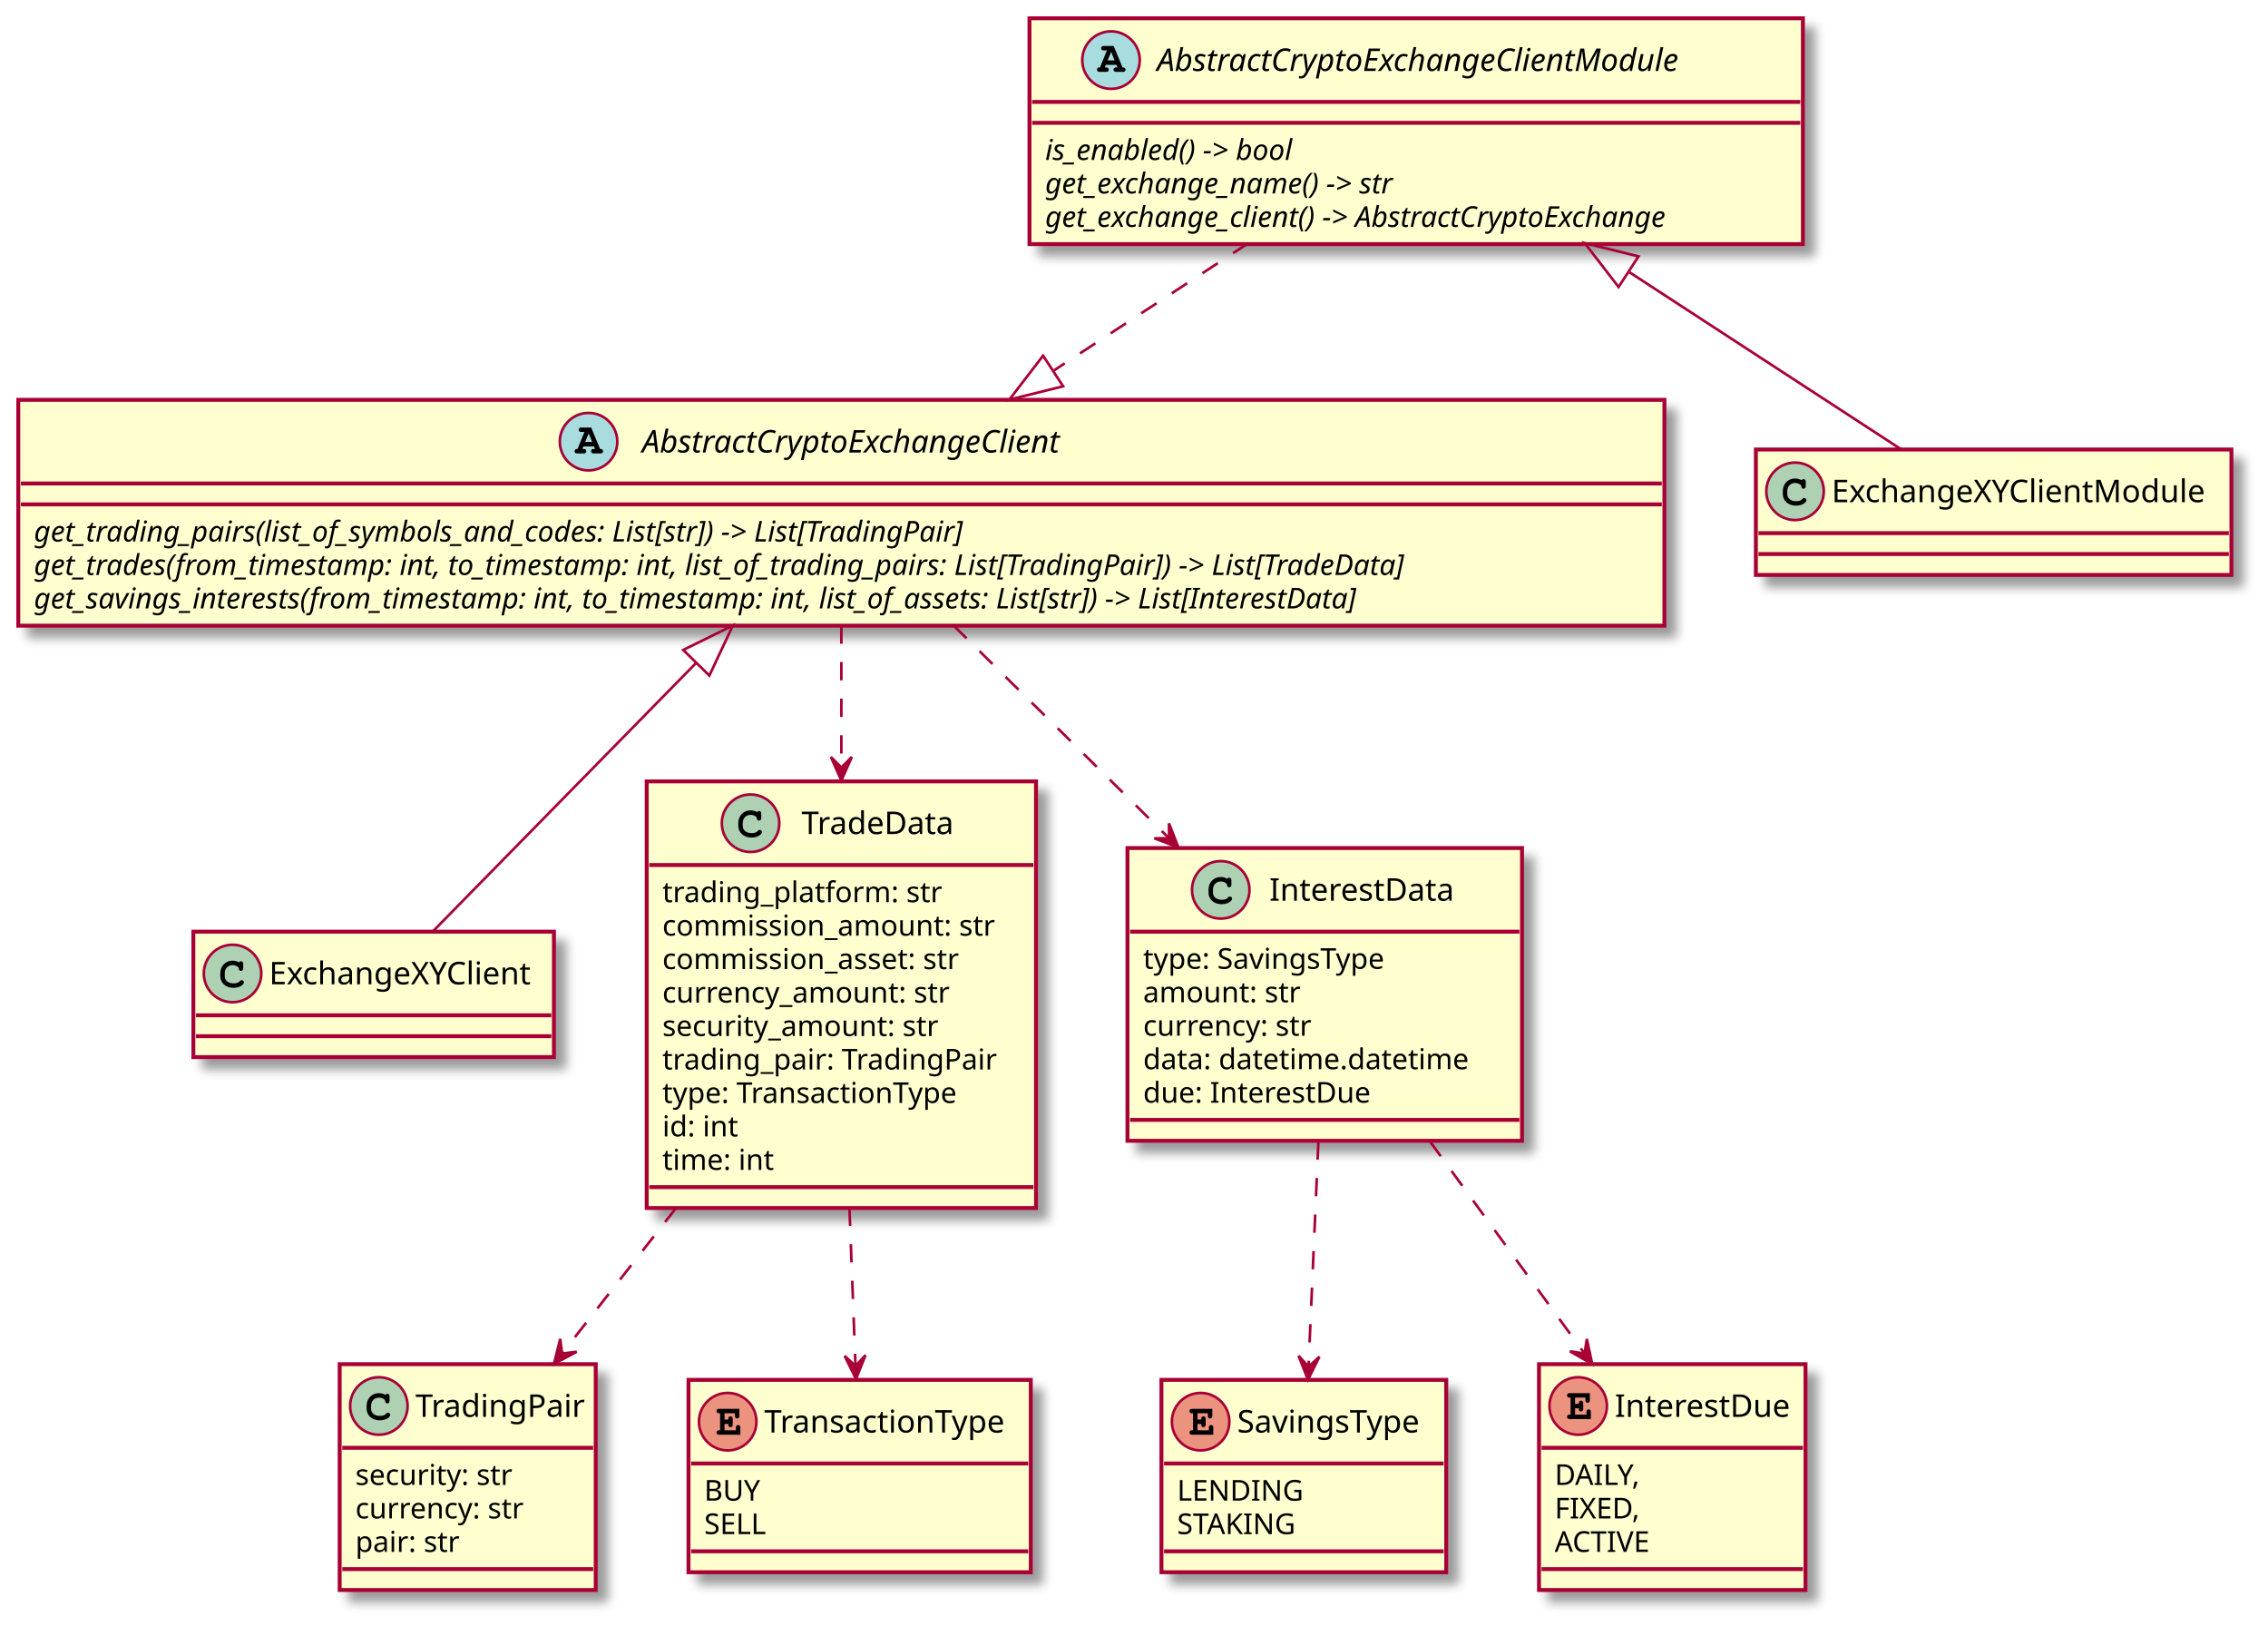
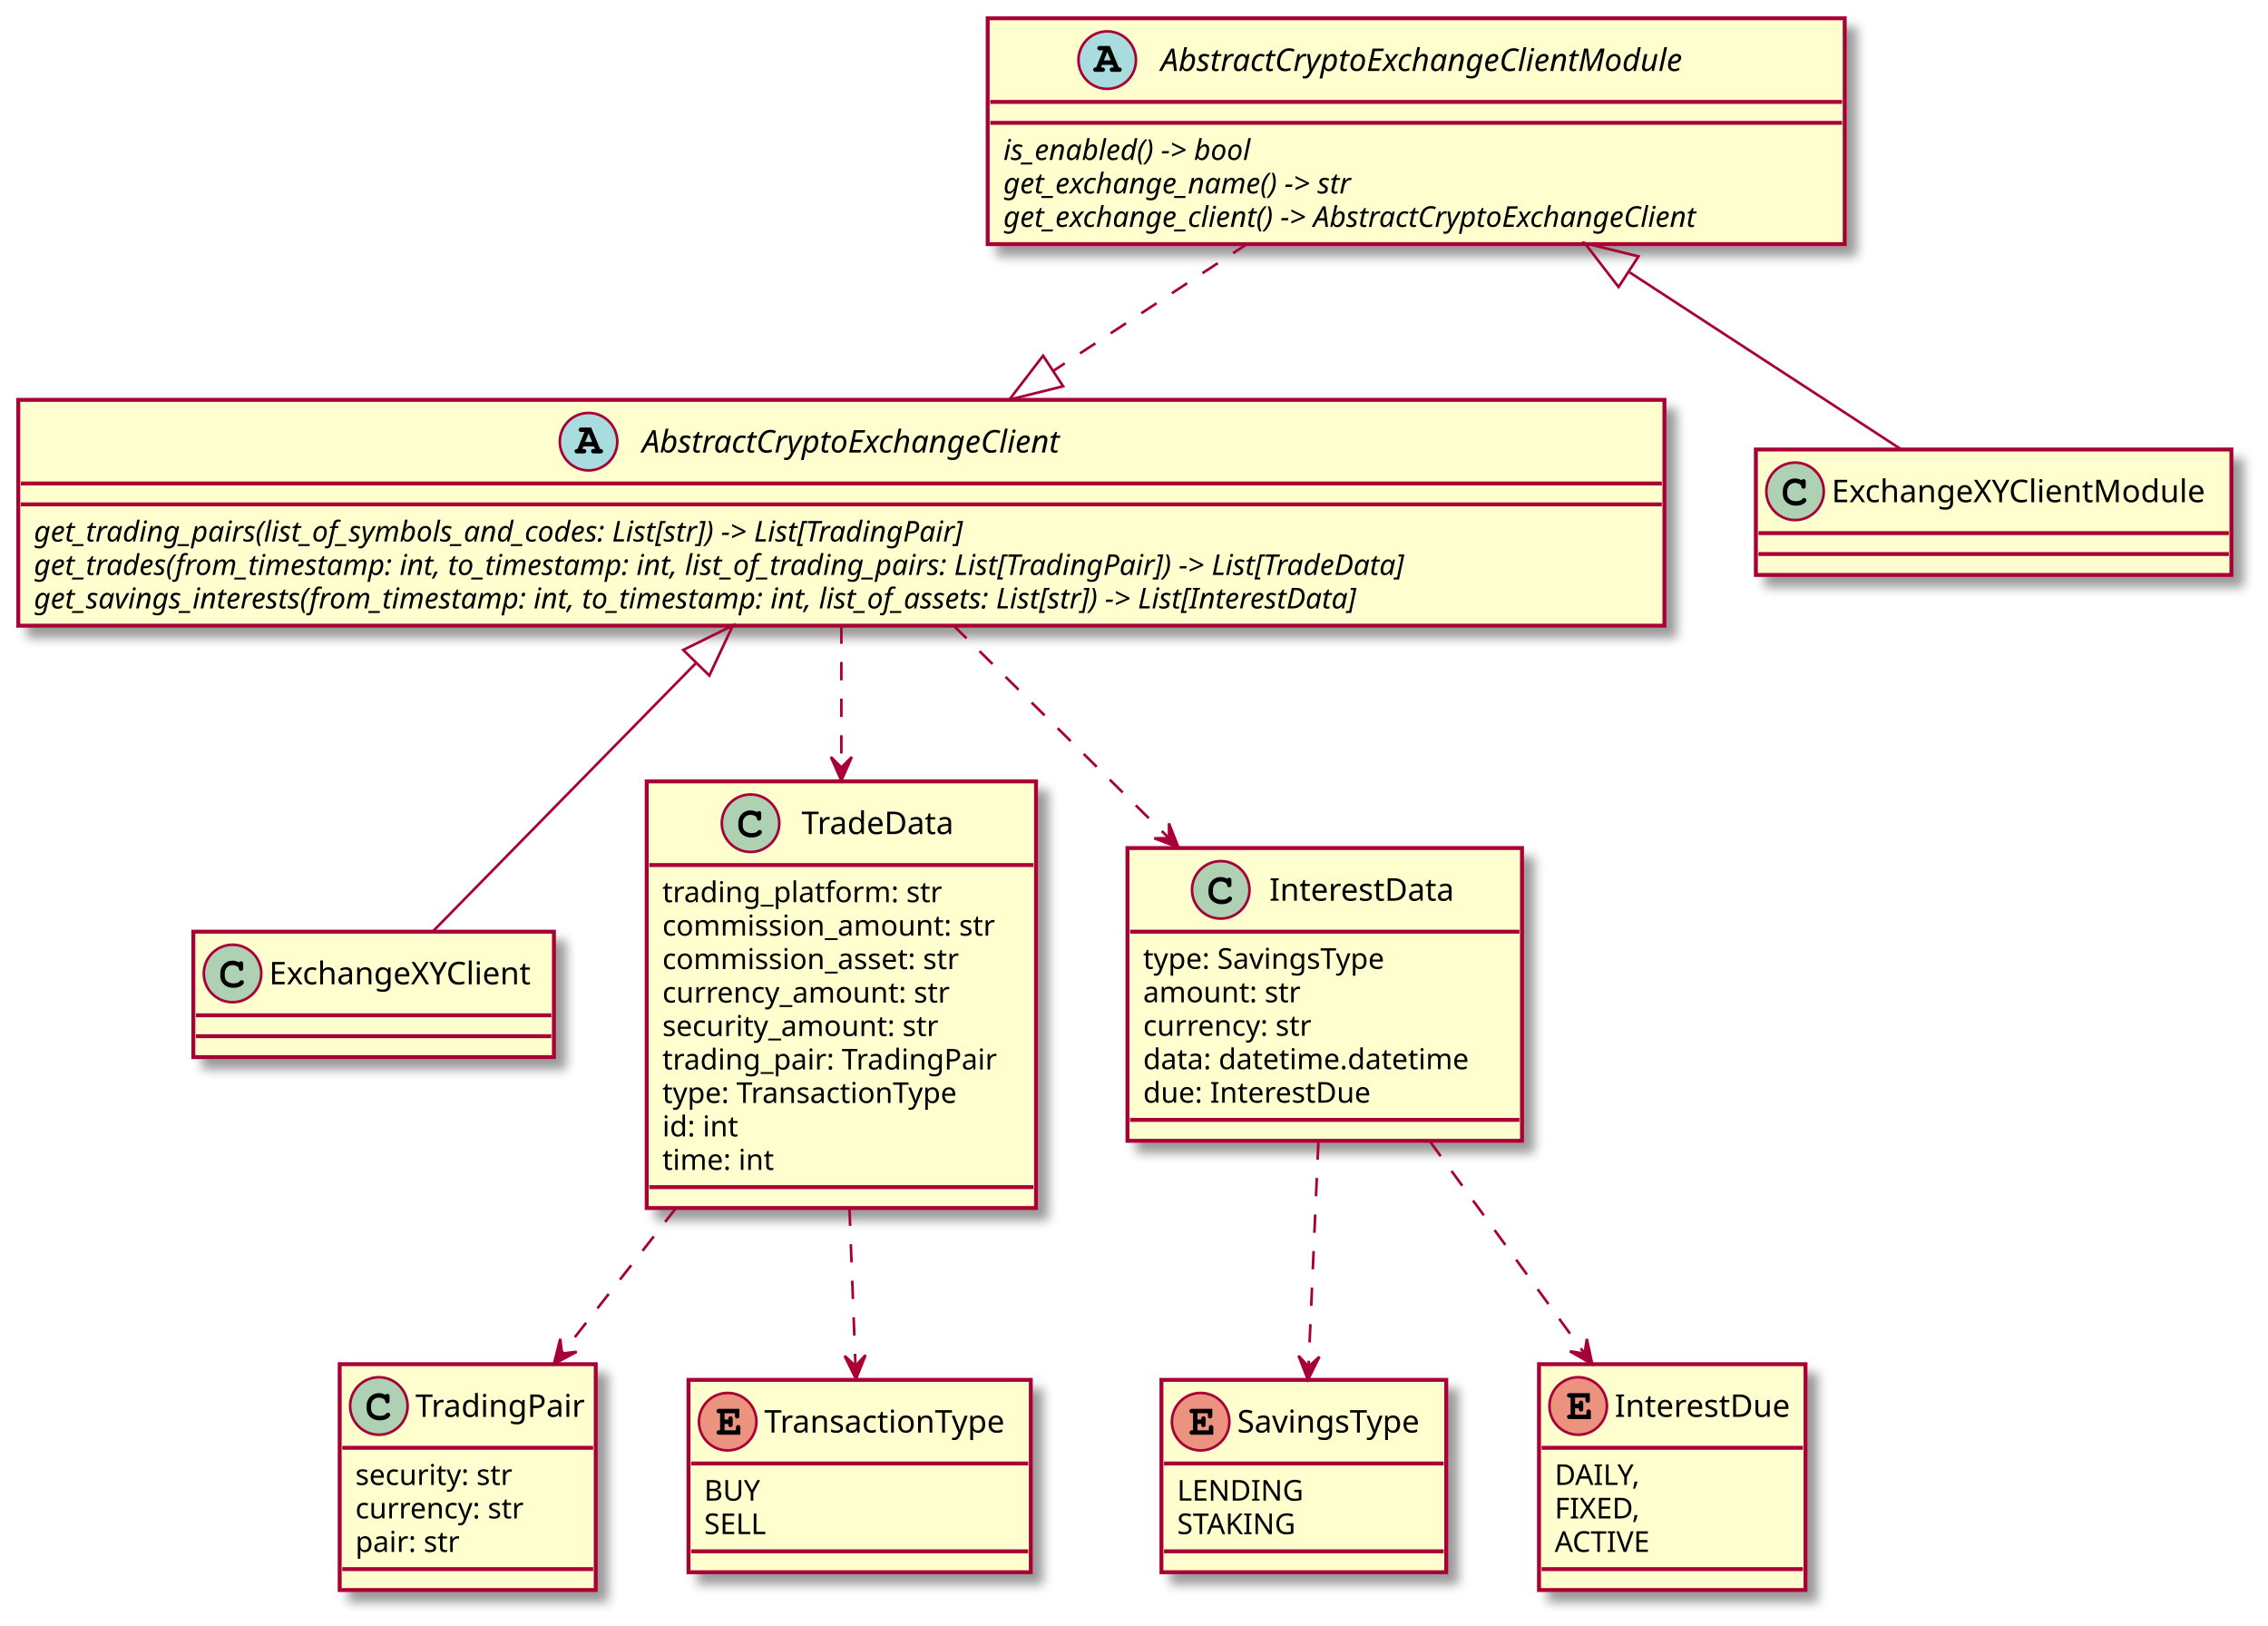
<svg xmlns="http://www.w3.org/2000/svg" contentScriptType="application/ecmascript" contentStyleType="text/css" height="622px" preserveAspectRatio="none" style="width:868px;height:622px;" version="1.1" viewBox="0 0 868 622" width="868px" zoomAndPan="magnify">
  <defs>
-     <filter height="300%" id="fm4lfl30gswxg" width="300%" x="-1" y="-1">
+     <filter height="300%" id="f1nc3j7e0qke81" width="300%" x="-1" y="-1">
      <feGaussianBlur result="blurOut" stdDeviation="2.0" />
      <feColorMatrix in="blurOut" result="blurOut2" type="matrix" values="0 0 0 0 0 0 0 0 0 0 0 0 0 0 0 0 0 0 .4 0" />
      <feOffset dx="4.0" dy="4.0" in="blurOut2" result="blurOut3" />
      <feBlend in="SourceGraphic" in2="blurOut3" mode="normal" />
    </filter>
  </defs>
  <g>
-     <rect codeLine="1" fill="#FEFECE" filter="url(#fm4lfl30gswxg)" height="86.414" id="AbstractCryptoExchangeClientModule" style="stroke:#A80036;stroke-width:1.5;" width="296" x="394" y="7" />
-     <ellipse cx="425.2" cy="23" fill="#A9DCDF" rx="11" ry="11" style="stroke:#A80036;stroke-width:1.0;" />
-     <path d="M427.278,24.812 L427.669,25.797 L427.278,25.797 C426.825,25.797 426.716,25.812 426.559,25.922 C426.309,26.078 426.153,26.359 426.153,26.656 C426.153,26.922 426.294,27.172 426.512,27.328 C426.653,27.453 426.856,27.5 427.278,27.5 L429.637,27.5 C429.997,27.5 430.216,27.469 430.356,27.375 C430.606,27.234 430.762,26.938 430.762,26.656 C430.762,26.375 430.622,26.125 430.403,25.969 C430.231,25.828 430.075,25.797 429.606,25.797 L426.216,17.594 L422.544,17.594 C422.091,17.594 421.966,17.609 421.809,17.703 C421.559,17.875 421.403,18.156 421.403,18.438 C421.403,18.719 421.544,18.969 421.762,19.141 C421.934,19.25 422.106,19.281 422.544,19.281 L423.622,19.281 L420.981,25.797 C420.559,25.797 420.403,25.812 420.247,25.922 C419.997,26.078 419.841,26.359 419.841,26.656 C419.841,27.219 420.216,27.5 420.966,27.5 L423.231,27.5 C423.591,27.5 423.809,27.469 423.934,27.375 C424.2,27.234 424.341,26.938 424.341,26.656 C424.341,26.375 424.216,26.125 423.997,25.953 C423.825,25.828 423.684,25.797 423.231,25.797 L422.841,25.797 L423.231,24.812 L427.278,24.812 Z M426.575,23.109 L423.903,23.109 L425.247,19.844 L426.575,23.109 Z " fill="#000000" />
-     <text fill="#000000" font-family="sans-serif" font-size="12" font-style="italic" lengthAdjust="spacing" textLength="228" x="442.8" y="27.154">AbstractCryptoExchangeClientModule</text>
-     <line style="stroke:#A80036;stroke-width:1.5;" x1="395" x2="689" y1="39" y2="39" />
-     <line style="stroke:#A80036;stroke-width:1.5;" x1="395" x2="689" y1="47" y2="47" />
-     <text fill="#000000" font-family="sans-serif" font-size="11" font-style="italic" lengthAdjust="spacing" textLength="113" x="400" y="61.21">is_enabled() -&gt; bool</text>
-     <text fill="#000000" font-family="sans-serif" font-size="11" font-style="italic" lengthAdjust="spacing" textLength="161" x="400" y="74.015">get_exchange_name() -&gt; str</text>
-     <text fill="#000000" font-family="sans-serif" font-size="11" font-style="italic" lengthAdjust="spacing" textLength="284" x="400" y="86.82">get_exchange_client() -&gt; AbstractCryptoExchange</text>
-     <rect codeLine="7" fill="#FEFECE" filter="url(#fm4lfl30gswxg)" height="86.414" id="AbstractCryptoExchangeClient" style="stroke:#A80036;stroke-width:1.5;" width="630" x="7" y="153" />
+     <rect codeLine="1" fill="#FEFECE" filter="url(#f1nc3j7e0qke81)" height="86.414" id="AbstractCryptoExchangeClientModule" style="stroke:#A80036;stroke-width:1.5;" width="328" x="378" y="7" />
+     <ellipse cx="423.75" cy="23" fill="#A9DCDF" rx="11" ry="11" style="stroke:#A80036;stroke-width:1.0;" />
+     <path d="M425.828,24.812 L426.219,25.797 L425.828,25.797 C425.375,25.797 425.266,25.812 425.109,25.922 C424.859,26.078 424.703,26.359 424.703,26.656 C424.703,26.922 424.844,27.172 425.062,27.328 C425.203,27.453 425.406,27.5 425.828,27.5 L428.188,27.5 C428.547,27.5 428.766,27.469 428.906,27.375 C429.156,27.234 429.312,26.938 429.312,26.656 C429.312,26.375 429.172,26.125 428.953,25.969 C428.781,25.828 428.625,25.797 428.156,25.797 L424.766,17.594 L421.094,17.594 C420.641,17.594 420.516,17.609 420.359,17.703 C420.109,17.875 419.953,18.156 419.953,18.438 C419.953,18.719 420.094,18.969 420.312,19.141 C420.484,19.25 420.656,19.281 421.094,19.281 L422.172,19.281 L419.531,25.797 C419.109,25.797 418.953,25.812 418.797,25.922 C418.547,26.078 418.391,26.359 418.391,26.656 C418.391,27.219 418.766,27.5 419.516,27.5 L421.781,27.5 C422.141,27.5 422.359,27.469 422.484,27.375 C422.75,27.234 422.891,26.938 422.891,26.656 C422.891,26.375 422.766,26.125 422.547,25.953 C422.375,25.828 422.234,25.797 421.781,25.797 L421.391,25.797 L421.781,24.812 L425.828,24.812 Z M425.125,23.109 L422.453,23.109 L423.797,19.844 L425.125,23.109 Z " fill="#000000" />
+     <text fill="#000000" font-family="sans-serif" font-size="12" font-style="italic" lengthAdjust="spacing" textLength="228" x="444.25" y="27.154">AbstractCryptoExchangeClientModule</text>
+     <line style="stroke:#A80036;stroke-width:1.5;" x1="379" x2="705" y1="39" y2="39" />
+     <line style="stroke:#A80036;stroke-width:1.5;" x1="379" x2="705" y1="47" y2="47" />
+     <text fill="#000000" font-family="sans-serif" font-size="11" font-style="italic" lengthAdjust="spacing" textLength="113" x="384" y="61.21">is_enabled() -&gt; bool</text>
+     <text fill="#000000" font-family="sans-serif" font-size="11" font-style="italic" lengthAdjust="spacing" textLength="161" x="384" y="74.015">get_exchange_name() -&gt; str</text>
+     <text fill="#000000" font-family="sans-serif" font-size="11" font-style="italic" lengthAdjust="spacing" textLength="316" x="384" y="86.82">get_exchange_client() -&gt; AbstractCryptoExchangeClient</text>
+     <rect codeLine="7" fill="#FEFECE" filter="url(#f1nc3j7e0qke81)" height="86.414" id="AbstractCryptoExchangeClient" style="stroke:#A80036;stroke-width:1.5;" width="630" x="7" y="153" />
    <ellipse cx="225.25" cy="169" fill="#A9DCDF" rx="11" ry="11" style="stroke:#A80036;stroke-width:1.0;" />
    <path d="M227.328,170.812 L227.719,171.797 L227.328,171.797 C226.875,171.797 226.766,171.812 226.609,171.922 C226.359,172.078 226.203,172.359 226.203,172.656 C226.203,172.922 226.344,173.172 226.562,173.328 C226.703,173.453 226.906,173.5 227.328,173.5 L229.688,173.5 C230.047,173.5 230.266,173.469 230.406,173.375 C230.656,173.234 230.812,172.938 230.812,172.656 C230.812,172.375 230.672,172.125 230.453,171.969 C230.281,171.828 230.125,171.797 229.656,171.797 L226.266,163.594 L222.594,163.594 C222.141,163.594 222.016,163.609 221.859,163.703 C221.609,163.875 221.453,164.156 221.453,164.438 C221.453,164.719 221.594,164.969 221.812,165.141 C221.984,165.25 222.156,165.281 222.594,165.281 L223.672,165.281 L221.031,171.797 C220.609,171.797 220.453,171.812 220.297,171.922 C220.047,172.078 219.891,172.359 219.891,172.656 C219.891,173.219 220.266,173.5 221.016,173.5 L223.281,173.5 C223.641,173.5 223.859,173.469 223.984,173.375 C224.25,173.234 224.391,172.938 224.391,172.656 C224.391,172.375 224.266,172.125 224.047,171.953 C223.875,171.828 223.734,171.797 223.281,171.797 L222.891,171.797 L223.281,170.812 L227.328,170.812 Z M226.625,169.109 L223.953,169.109 L225.297,165.844 L226.625,169.109 Z " fill="#000000" />
    <text fill="#000000" font-family="sans-serif" font-size="12" font-style="italic" lengthAdjust="spacing" textLength="185" x="245.75" y="173.154">AbstractCryptoExchangeClient</text>
    <line style="stroke:#A80036;stroke-width:1.5;" x1="8" x2="636" y1="185" y2="185" />
    <line style="stroke:#A80036;stroke-width:1.5;" x1="8" x2="636" y1="193" y2="193" />
    <text fill="#000000" font-family="sans-serif" font-size="11" font-style="italic" lengthAdjust="spacing" textLength="421" x="13" y="207.21">get_trading_pairs(list_of_symbols_and_codes: List[str]) -&gt; List[TradingPair]</text>
    <text fill="#000000" font-family="sans-serif" font-size="11" font-style="italic" lengthAdjust="spacing" textLength="618" x="13" y="220.015">get_trades(from_timestamp: int, to_timestamp: int, list_of_trading_pairs: List[TradingPair]) -&gt; List[TradeData]</text>
    <text fill="#000000" font-family="sans-serif" font-size="11" font-style="italic" lengthAdjust="spacing" textLength="602" x="13" y="232.82">get_savings_interests(from_timestamp: int, to_timestamp: int, list_of_assets: List[str]) -&gt; List[InterestData]</text>
-     <rect codeLine="13" fill="#FEFECE" filter="url(#fm4lfl30gswxg)" height="48" id="ExchangeXYClientModule" style="stroke:#A80036;stroke-width:1.5;" width="182" x="672" y="172" />
+     <rect codeLine="13" fill="#FEFECE" filter="url(#f1nc3j7e0qke81)" height="48" id="ExchangeXYClientModule" style="stroke:#A80036;stroke-width:1.5;" width="182" x="672" y="172" />
    <ellipse cx="687" cy="188" fill="#ADD1B2" rx="11" ry="11" style="stroke:#A80036;stroke-width:1.0;" />
    <path d="M689.344,183.672 C688.406,183.234 687.812,183.094 686.938,183.094 C684.312,183.094 682.312,185.172 682.312,187.891 L682.312,189.016 C682.312,191.594 684.422,193.484 687.312,193.484 C688.531,193.484 689.688,193.188 690.438,192.641 C691.016,192.234 691.344,191.781 691.344,191.391 C691.344,190.938 690.953,190.547 690.484,190.547 C690.266,190.547 690.062,190.625 689.875,190.812 C689.422,191.297 689.422,191.297 689.234,191.391 C688.812,191.656 688.125,191.781 687.359,191.781 C685.312,191.781 684.016,190.688 684.016,188.984 L684.016,187.891 C684.016,186.109 685.266,184.797 687,184.797 C687.578,184.797 688.188,184.953 688.656,185.203 C689.141,185.484 689.312,185.703 689.406,186.109 C689.469,186.516 689.5,186.641 689.641,186.766 C689.781,186.906 690.016,187.016 690.234,187.016 C690.5,187.016 690.766,186.875 690.938,186.656 C691.047,186.5 691.078,186.312 691.078,185.891 L691.078,184.469 C691.078,184.031 691.062,183.906 690.969,183.75 C690.812,183.484 690.531,183.344 690.234,183.344 C689.938,183.344 689.734,183.438 689.516,183.75 L689.344,183.672 Z " fill="#000000" />
    <text fill="#000000" font-family="sans-serif" font-size="12" lengthAdjust="spacing" textLength="150" x="701" y="192.154">ExchangeXYClientModule</text>
    <line style="stroke:#A80036;stroke-width:1.5;" x1="673" x2="853" y1="204" y2="204" />
    <line style="stroke:#A80036;stroke-width:1.5;" x1="673" x2="853" y1="212" y2="212" />
-     <rect codeLine="16" fill="#FEFECE" filter="url(#fm4lfl30gswxg)" height="48" id="ExchangeXYClient" style="stroke:#A80036;stroke-width:1.5;" width="138" x="74" y="356.5" />
+     <rect codeLine="16" fill="#FEFECE" filter="url(#f1nc3j7e0qke81)" height="48" id="ExchangeXYClient" style="stroke:#A80036;stroke-width:1.5;" width="138" x="74" y="356.5" />
    <ellipse cx="89" cy="372.5" fill="#ADD1B2" rx="11" ry="11" style="stroke:#A80036;stroke-width:1.0;" />
    <path d="M91.344,368.172 C90.406,367.734 89.812,367.594 88.938,367.594 C86.312,367.594 84.312,369.672 84.312,372.391 L84.312,373.516 C84.312,376.094 86.422,377.984 89.312,377.984 C90.531,377.984 91.688,377.688 92.438,377.141 C93.016,376.734 93.344,376.281 93.344,375.891 C93.344,375.438 92.953,375.047 92.484,375.047 C92.266,375.047 92.062,375.125 91.875,375.312 C91.422,375.797 91.422,375.797 91.234,375.891 C90.812,376.156 90.125,376.281 89.359,376.281 C87.312,376.281 86.016,375.188 86.016,373.484 L86.016,372.391 C86.016,370.609 87.266,369.297 89,369.297 C89.578,369.297 90.188,369.453 90.656,369.703 C91.141,369.984 91.312,370.203 91.406,370.609 C91.469,371.016 91.5,371.141 91.641,371.266 C91.781,371.406 92.016,371.516 92.234,371.516 C92.5,371.516 92.766,371.375 92.938,371.156 C93.047,371 93.078,370.812 93.078,370.391 L93.078,368.969 C93.078,368.531 93.062,368.406 92.969,368.25 C92.812,367.984 92.531,367.844 92.234,367.844 C91.938,367.844 91.734,367.938 91.516,368.25 L91.344,368.172 Z " fill="#000000" />
    <text fill="#000000" font-family="sans-serif" font-size="12" lengthAdjust="spacing" textLength="106" x="103" y="376.654">ExchangeXYClient</text>
    <line style="stroke:#A80036;stroke-width:1.5;" x1="75" x2="211" y1="388.5" y2="388.5" />
    <line style="stroke:#A80036;stroke-width:1.5;" x1="75" x2="211" y1="396.5" y2="396.5" />
-     <rect codeLine="23" fill="#FEFECE" filter="url(#fm4lfl30gswxg)" height="163.242" id="TradeData" style="stroke:#A80036;stroke-width:1.5;" width="149" x="247.5" y="299" />
+     <rect codeLine="23" fill="#FEFECE" filter="url(#f1nc3j7e0qke81)" height="163.242" id="TradeData" style="stroke:#A80036;stroke-width:1.5;" width="149" x="247.5" y="299" />
    <ellipse cx="287.25" cy="315" fill="#ADD1B2" rx="11" ry="11" style="stroke:#A80036;stroke-width:1.0;" />
    <path d="M289.594,310.672 C288.656,310.234 288.062,310.094 287.188,310.094 C284.562,310.094 282.562,312.172 282.562,314.891 L282.562,316.016 C282.562,318.594 284.672,320.484 287.562,320.484 C288.781,320.484 289.938,320.188 290.688,319.641 C291.266,319.234 291.594,318.781 291.594,318.391 C291.594,317.938 291.203,317.547 290.734,317.547 C290.516,317.547 290.312,317.625 290.125,317.812 C289.672,318.297 289.672,318.297 289.484,318.391 C289.062,318.656 288.375,318.781 287.609,318.781 C285.562,318.781 284.266,317.688 284.266,315.984 L284.266,314.891 C284.266,313.109 285.516,311.797 287.25,311.797 C287.828,311.797 288.438,311.953 288.906,312.203 C289.391,312.484 289.562,312.703 289.656,313.109 C289.719,313.516 289.75,313.641 289.891,313.766 C290.031,313.906 290.266,314.016 290.484,314.016 C290.75,314.016 291.016,313.875 291.188,313.656 C291.297,313.5 291.328,313.312 291.328,312.891 L291.328,311.469 C291.328,311.031 291.312,310.906 291.219,310.75 C291.062,310.484 290.781,310.344 290.484,310.344 C290.188,310.344 289.984,310.438 289.766,310.75 L289.594,310.672 Z " fill="#000000" />
    <text fill="#000000" font-family="sans-serif" font-size="12" lengthAdjust="spacing" textLength="62" x="306.75" y="319.154">TradeData</text>
    <line style="stroke:#A80036;stroke-width:1.5;" x1="248.5" x2="395.5" y1="331" y2="331" />
    <text fill="#000000" font-family="sans-serif" font-size="11" lengthAdjust="spacing" textLength="113" x="253.5" y="345.21">trading_platform: str</text>
    <text fill="#000000" font-family="sans-serif" font-size="11" lengthAdjust="spacing" textLength="137" x="253.5" y="358.015">commission_amount: str</text>
    <text fill="#000000" font-family="sans-serif" font-size="11" lengthAdjust="spacing" textLength="125" x="253.5" y="370.82">commission_asset: str</text>
    <text fill="#000000" font-family="sans-serif" font-size="11" lengthAdjust="spacing" textLength="119" x="253.5" y="383.625">currency_amount: str</text>
    <text fill="#000000" font-family="sans-serif" font-size="11" lengthAdjust="spacing" textLength="115" x="253.5" y="396.429">security_amount: str</text>
    <text fill="#000000" font-family="sans-serif" font-size="11" lengthAdjust="spacing" textLength="135" x="253.5" y="409.234">trading_pair: TradingPair</text>
    <text fill="#000000" font-family="sans-serif" font-size="11" lengthAdjust="spacing" textLength="127" x="253.5" y="422.039">type: TransactionType</text>
    <text fill="#000000" font-family="sans-serif" font-size="11" lengthAdjust="spacing" textLength="31" x="253.5" y="434.843">id: int</text>
    <text fill="#000000" font-family="sans-serif" font-size="11" lengthAdjust="spacing" textLength="47" x="253.5" y="447.648">time: int</text>
    <line style="stroke:#A80036;stroke-width:1.5;" x1="248.5" x2="395.5" y1="454.242" y2="454.242" />
-     <rect codeLine="35" fill="#FEFECE" filter="url(#fm4lfl30gswxg)" height="86.414" id="TradingPair" style="stroke:#A80036;stroke-width:1.5;" width="98" x="130" y="522" />
+     <rect codeLine="35" fill="#FEFECE" filter="url(#f1nc3j7e0qke81)" height="86.414" id="TradingPair" style="stroke:#A80036;stroke-width:1.5;" width="98" x="130" y="522" />
    <ellipse cx="145" cy="538" fill="#ADD1B2" rx="11" ry="11" style="stroke:#A80036;stroke-width:1.0;" />
    <path d="M147.344,533.672 C146.406,533.234 145.812,533.094 144.938,533.094 C142.312,533.094 140.312,535.172 140.312,537.891 L140.312,539.016 C140.312,541.594 142.422,543.484 145.312,543.484 C146.531,543.484 147.688,543.188 148.438,542.641 C149.016,542.234 149.344,541.781 149.344,541.391 C149.344,540.938 148.953,540.547 148.484,540.547 C148.266,540.547 148.062,540.625 147.875,540.812 C147.422,541.297 147.422,541.297 147.234,541.391 C146.812,541.656 146.125,541.781 145.359,541.781 C143.312,541.781 142.016,540.688 142.016,538.984 L142.016,537.891 C142.016,536.109 143.266,534.797 145,534.797 C145.578,534.797 146.188,534.953 146.656,535.203 C147.141,535.484 147.312,535.703 147.406,536.109 C147.469,536.516 147.5,536.641 147.641,536.766 C147.781,536.906 148.016,537.016 148.234,537.016 C148.5,537.016 148.766,536.875 148.938,536.656 C149.047,536.5 149.078,536.312 149.078,535.891 L149.078,534.469 C149.078,534.031 149.062,533.906 148.969,533.75 C148.812,533.484 148.531,533.344 148.234,533.344 C147.938,533.344 147.734,533.438 147.516,533.75 L147.344,533.672 Z " fill="#000000" />
    <text fill="#000000" font-family="sans-serif" font-size="12" lengthAdjust="spacing" textLength="66" x="159" y="542.154">TradingPair</text>
    <line style="stroke:#A80036;stroke-width:1.5;" x1="131" x2="227" y1="554" y2="554" />
    <text fill="#000000" font-family="sans-serif" font-size="11" lengthAdjust="spacing" textLength="66" x="136" y="568.21">security: str</text>
    <text fill="#000000" font-family="sans-serif" font-size="11" lengthAdjust="spacing" textLength="70" x="136" y="581.015">currency: str</text>
    <text fill="#000000" font-family="sans-serif" font-size="11" lengthAdjust="spacing" textLength="42" x="136" y="593.82">pair: str</text>
    <line style="stroke:#A80036;stroke-width:1.5;" x1="131" x2="227" y1="600.414" y2="600.414" />
-     <rect codeLine="41" fill="#FEFECE" filter="url(#fm4lfl30gswxg)" height="73.609" id="TransactionType" style="stroke:#A80036;stroke-width:1.5;" width="131" x="263.5" y="528" />
+     <rect codeLine="41" fill="#FEFECE" filter="url(#f1nc3j7e0qke81)" height="73.609" id="TransactionType" style="stroke:#A80036;stroke-width:1.5;" width="131" x="263.5" y="528" />
    <ellipse cx="278.5" cy="544" fill="#EB937F" rx="11" ry="11" style="stroke:#A80036;stroke-width:1.0;" />
    <path d="M277.297,544.875 L278.75,544.875 L278.75,544.984 C278.75,545.391 278.781,545.547 278.859,545.703 C279.016,545.953 279.297,546.109 279.594,546.109 C279.844,546.109 280.109,545.969 280.266,545.75 C280.391,545.594 280.422,545.438 280.422,544.984 L280.422,543.062 C280.422,542.906 280.422,542.859 280.406,542.703 C280.344,542.234 280.031,541.922 279.578,541.922 C279.328,541.922 279.062,542.062 278.891,542.281 C278.781,542.453 278.75,542.609 278.75,543.062 L278.75,543.188 L277.297,543.188 L277.297,540.781 L281.281,540.781 L281.281,541.641 C281.281,542.047 281.312,542.219 281.391,542.375 C281.562,542.625 281.844,542.781 282.125,542.781 C282.391,542.781 282.656,542.641 282.828,542.422 C282.938,542.25 282.969,542.109 282.969,541.641 L282.969,539.094 L275.344,539.094 C274.906,539.094 274.781,539.109 274.625,539.203 C274.375,539.359 274.219,539.656 274.219,539.938 C274.219,540.219 274.359,540.469 274.578,540.641 C274.734,540.75 274.922,540.781 275.344,540.781 L275.594,540.781 L275.594,547.297 L275.344,547.297 C274.938,547.297 274.781,547.312 274.625,547.422 C274.375,547.594 274.219,547.859 274.219,548.156 C274.219,548.422 274.359,548.672 274.578,548.828 C274.719,548.953 274.953,549 275.344,549 L283.344,549 L283.344,546.422 C283.344,545.984 283.312,545.844 283.234,545.688 C283.062,545.438 282.781,545.281 282.5,545.281 C282.234,545.281 281.969,545.391 281.797,545.641 C281.688,545.797 281.656,545.938 281.656,546.422 L281.656,547.297 L277.297,547.297 L277.297,544.875 Z " fill="#000000" />
    <text fill="#000000" font-family="sans-serif" font-size="12" lengthAdjust="spacing" textLength="99" x="292.5" y="548.154">TransactionType</text>
    <line style="stroke:#A80036;stroke-width:1.5;" x1="264.5" x2="393.5" y1="560" y2="560" />
    <text fill="#000000" font-family="sans-serif" font-size="11" lengthAdjust="spacing" textLength="23" x="269.5" y="574.21">BUY</text>
    <text fill="#000000" font-family="sans-serif" font-size="11" lengthAdjust="spacing" textLength="27" x="269.5" y="587.015">SELL</text>
    <line style="stroke:#A80036;stroke-width:1.5;" x1="264.5" x2="393.5" y1="593.609" y2="593.609" />
-     <rect codeLine="49" fill="#FEFECE" filter="url(#fm4lfl30gswxg)" height="112.023" id="InterestData" style="stroke:#A80036;stroke-width:1.5;" width="151" x="431.5" y="324.5" />
+     <rect codeLine="49" fill="#FEFECE" filter="url(#f1nc3j7e0qke81)" height="112.023" id="InterestData" style="stroke:#A80036;stroke-width:1.5;" width="151" x="431.5" y="324.5" />
    <ellipse cx="467.2" cy="340.5" fill="#ADD1B2" rx="11" ry="11" style="stroke:#A80036;stroke-width:1.0;" />
    <path d="M469.544,336.172 C468.606,335.734 468.012,335.594 467.137,335.594 C464.512,335.594 462.512,337.672 462.512,340.391 L462.512,341.516 C462.512,344.094 464.622,345.984 467.512,345.984 C468.731,345.984 469.887,345.688 470.637,345.141 C471.216,344.734 471.544,344.281 471.544,343.891 C471.544,343.438 471.153,343.047 470.684,343.047 C470.466,343.047 470.262,343.125 470.075,343.312 C469.622,343.797 469.622,343.797 469.434,343.891 C469.012,344.156 468.325,344.281 467.559,344.281 C465.512,344.281 464.216,343.188 464.216,341.484 L464.216,340.391 C464.216,338.609 465.466,337.297 467.2,337.297 C467.778,337.297 468.387,337.453 468.856,337.703 C469.341,337.984 469.512,338.203 469.606,338.609 C469.669,339.016 469.7,339.141 469.841,339.266 C469.981,339.406 470.216,339.516 470.434,339.516 C470.7,339.516 470.966,339.375 471.137,339.156 C471.247,339 471.278,338.812 471.278,338.391 L471.278,336.969 C471.278,336.531 471.262,336.406 471.169,336.25 C471.012,335.984 470.731,335.844 470.434,335.844 C470.137,335.844 469.934,335.938 469.716,336.25 L469.544,336.172 Z " fill="#000000" />
    <text fill="#000000" font-family="sans-serif" font-size="12" lengthAdjust="spacing" textLength="73" x="485.8" y="344.654">InterestData</text>
    <line style="stroke:#A80036;stroke-width:1.5;" x1="432.5" x2="581.5" y1="356.5" y2="356.5" />
    <text fill="#000000" font-family="sans-serif" font-size="11" lengthAdjust="spacing" textLength="107" x="437.5" y="370.71">type: SavingsType</text>
    <text fill="#000000" font-family="sans-serif" font-size="11" lengthAdjust="spacing" textLength="64" x="437.5" y="383.515">amount: str</text>
    <text fill="#000000" font-family="sans-serif" font-size="11" lengthAdjust="spacing" textLength="70" x="437.5" y="396.32">currency: str</text>
    <text fill="#000000" font-family="sans-serif" font-size="11" lengthAdjust="spacing" textLength="139" x="437.5" y="409.125">data: datetime.datetime</text>
    <text fill="#000000" font-family="sans-serif" font-size="11" lengthAdjust="spacing" textLength="97" x="437.5" y="421.929">due: InterestDue</text>
    <line style="stroke:#A80036;stroke-width:1.5;" x1="432.5" x2="581.5" y1="428.523" y2="428.523" />
-     <rect codeLine="57" fill="#FEFECE" filter="url(#fm4lfl30gswxg)" height="73.609" id="SavingsType" style="stroke:#A80036;stroke-width:1.5;" width="109" x="444.5" y="528" />
+     <rect codeLine="57" fill="#FEFECE" filter="url(#f1nc3j7e0qke81)" height="73.609" id="SavingsType" style="stroke:#A80036;stroke-width:1.5;" width="109" x="444.5" y="528" />
    <ellipse cx="459.5" cy="544" fill="#EB937F" rx="11" ry="11" style="stroke:#A80036;stroke-width:1.0;" />
    <path d="M458.297,544.875 L459.75,544.875 L459.75,544.984 C459.75,545.391 459.781,545.547 459.859,545.703 C460.016,545.953 460.297,546.109 460.594,546.109 C460.844,546.109 461.109,545.969 461.266,545.75 C461.391,545.594 461.422,545.438 461.422,544.984 L461.422,543.062 C461.422,542.906 461.422,542.859 461.406,542.703 C461.344,542.234 461.031,541.922 460.578,541.922 C460.328,541.922 460.062,542.062 459.891,542.281 C459.781,542.453 459.75,542.609 459.75,543.062 L459.75,543.188 L458.297,543.188 L458.297,540.781 L462.281,540.781 L462.281,541.641 C462.281,542.047 462.312,542.219 462.391,542.375 C462.562,542.625 462.844,542.781 463.125,542.781 C463.391,542.781 463.656,542.641 463.828,542.422 C463.938,542.25 463.969,542.109 463.969,541.641 L463.969,539.094 L456.344,539.094 C455.906,539.094 455.781,539.109 455.625,539.203 C455.375,539.359 455.219,539.656 455.219,539.938 C455.219,540.219 455.359,540.469 455.578,540.641 C455.734,540.75 455.922,540.781 456.344,540.781 L456.594,540.781 L456.594,547.297 L456.344,547.297 C455.938,547.297 455.781,547.312 455.625,547.422 C455.375,547.594 455.219,547.859 455.219,548.156 C455.219,548.422 455.359,548.672 455.578,548.828 C455.719,548.953 455.953,549 456.344,549 L464.344,549 L464.344,546.422 C464.344,545.984 464.312,545.844 464.234,545.688 C464.062,545.438 463.781,545.281 463.5,545.281 C463.234,545.281 462.969,545.391 462.797,545.641 C462.688,545.797 462.656,545.938 462.656,546.422 L462.656,547.297 L458.297,547.297 L458.297,544.875 Z " fill="#000000" />
    <text fill="#000000" font-family="sans-serif" font-size="12" lengthAdjust="spacing" textLength="77" x="473.5" y="548.154">SavingsType</text>
    <line style="stroke:#A80036;stroke-width:1.5;" x1="445.5" x2="552.5" y1="560" y2="560" />
    <text fill="#000000" font-family="sans-serif" font-size="11" lengthAdjust="spacing" textLength="50" x="450.5" y="574.21">LENDING</text>
    <text fill="#000000" font-family="sans-serif" font-size="11" lengthAdjust="spacing" textLength="50" x="450.5" y="587.015">STAKING</text>
    <line style="stroke:#A80036;stroke-width:1.5;" x1="445.5" x2="552.5" y1="593.609" y2="593.609" />
-     <rect codeLine="62" fill="#FEFECE" filter="url(#fm4lfl30gswxg)" height="86.414" id="InterestDue" style="stroke:#A80036;stroke-width:1.5;" width="102" x="589" y="522" />
+     <rect codeLine="62" fill="#FEFECE" filter="url(#f1nc3j7e0qke81)" height="86.414" id="InterestDue" style="stroke:#A80036;stroke-width:1.5;" width="102" x="589" y="522" />
    <ellipse cx="604" cy="538" fill="#EB937F" rx="11" ry="11" style="stroke:#A80036;stroke-width:1.0;" />
    <path d="M602.797,538.875 L604.25,538.875 L604.25,538.984 C604.25,539.391 604.281,539.547 604.359,539.703 C604.516,539.953 604.797,540.109 605.094,540.109 C605.344,540.109 605.609,539.969 605.766,539.75 C605.891,539.594 605.922,539.438 605.922,538.984 L605.922,537.062 C605.922,536.906 605.922,536.859 605.906,536.703 C605.844,536.234 605.531,535.922 605.078,535.922 C604.828,535.922 604.562,536.062 604.391,536.281 C604.281,536.453 604.25,536.609 604.25,537.062 L604.25,537.188 L602.797,537.188 L602.797,534.781 L606.781,534.781 L606.781,535.641 C606.781,536.047 606.812,536.219 606.891,536.375 C607.062,536.625 607.344,536.781 607.625,536.781 C607.891,536.781 608.156,536.641 608.328,536.422 C608.438,536.25 608.469,536.109 608.469,535.641 L608.469,533.094 L600.844,533.094 C600.406,533.094 600.281,533.109 600.125,533.203 C599.875,533.359 599.719,533.656 599.719,533.938 C599.719,534.219 599.859,534.469 600.078,534.641 C600.234,534.75 600.422,534.781 600.844,534.781 L601.094,534.781 L601.094,541.297 L600.844,541.297 C600.438,541.297 600.281,541.312 600.125,541.422 C599.875,541.594 599.719,541.859 599.719,542.156 C599.719,542.422 599.859,542.672 600.078,542.828 C600.219,542.953 600.453,543 600.844,543 L608.844,543 L608.844,540.422 C608.844,539.984 608.812,539.844 608.734,539.688 C608.562,539.438 608.281,539.281 608,539.281 C607.734,539.281 607.469,539.391 607.297,539.641 C607.188,539.797 607.156,539.938 607.156,540.422 L607.156,541.297 L602.797,541.297 L602.797,538.875 Z " fill="#000000" />
    <text fill="#000000" font-family="sans-serif" font-size="12" lengthAdjust="spacing" textLength="70" x="618" y="542.154">InterestDue</text>
    <line style="stroke:#A80036;stroke-width:1.5;" x1="590" x2="690" y1="554" y2="554" />
    <text fill="#000000" font-family="sans-serif" font-size="11" lengthAdjust="spacing" textLength="36" x="595" y="568.21">DAILY,</text>
    <text fill="#000000" font-family="sans-serif" font-size="11" lengthAdjust="spacing" textLength="36" x="595" y="581.015">FIXED,</text>
    <text fill="#000000" font-family="sans-serif" font-size="11" lengthAdjust="spacing" textLength="41" x="595" y="593.82">ACTIVE</text>
    <line style="stroke:#A80036;stroke-width:1.5;" x1="590" x2="690" y1="600.414" y2="600.414" />
    <path codeLine="19" d="M623.672,104.216 C659.477,127.546 699.623,153.705 727.59,171.928 " fill="none" id="AbstractCryptoExchangeClientModule-backto-ExchangeXYClientModule" style="stroke:#A80036;stroke-width:1.0;" />
    <polygon fill="none" points="619.452,109.821,606.516,93.038,627.095,98.091,619.452,109.821" style="stroke:#A80036;stroke-width:1.0;" />
    <path codeLine="20" d="M266.474,253.611 C232.528,288.221 190.925,330.638 165.716,356.34 " fill="none" id="AbstractCryptoExchangeClient-backto-ExchangeXYClient" style="stroke:#A80036;stroke-width:1.0;" />
    <polygon fill="none" points="261.482,248.705,280.484,239.328,271.477,258.508,261.482,248.705" style="stroke:#A80036;stroke-width:1.0;" />
    <path codeLine="21" d="M477.775,93.038 C454.496,108.275 427.888,125.692 403.329,141.767 " fill="none" id="AbstractCryptoExchangeClientModule-to-AbstractCryptoExchangeClient" style="stroke:#A80036;stroke-width:1.0;stroke-dasharray:7.0,7.0;" />
    <polygon fill="none" points="406.872,147.814,386.304,152.91,399.205,136.1,406.872,147.814" style="stroke:#A80036;stroke-width:1.0;" />
    <path codeLine="46" d="M258.862,462.078 C243.963,481.092 228.574,500.733 215.329,517.636 " fill="none" id="TradeData-to-TradingPair" style="stroke:#A80036;stroke-width:1.0;stroke-dasharray:7.0,7.0;" />
    <polygon fill="#A80036" points="212.009,521.873,220.708,517.256,215.093,517.937,214.411,512.322,212.009,521.873" style="stroke:#A80036;stroke-width:1.0;" />
    <path codeLine="47" d="M325.091,462.078 C325.887,482.847 326.713,504.363 327.398,522.244 " fill="none" id="TradeData-to-TransactionType" style="stroke:#A80036;stroke-width:1.0;stroke-dasharray:7.0,7.0;" />
    <polygon fill="#A80036" points="327.607,527.671,331.259,518.524,327.415,522.675,323.265,518.831,327.607,527.671" style="stroke:#A80036;stroke-width:1.0;" />
    <path codeLine="68" d="M504.578,436.751 C503.367,464.372 501.927,497.232 500.813,522.641 " fill="none" id="InterestData-to-SavingsType" style="stroke:#A80036;stroke-width:1.0;stroke-dasharray:7.0,7.0;" />
    <polygon fill="#A80036" points="500.58,527.946,504.97,519.129,500.799,522.95,496.978,518.779,500.58,527.946" style="stroke:#A80036;stroke-width:1.0;" />
    <path codeLine="69" d="M547.265,436.751 C566.129,462.636 588.347,493.122 606.306,517.765 " fill="none" id="InterestData-to-InterestDue" style="stroke:#A80036;stroke-width:1.0;stroke-dasharray:7.0,7.0;" />
    <polygon fill="#A80036" points="609.378,521.981,607.311,512.352,606.433,517.94,600.845,517.063,609.378,521.981" style="stroke:#A80036;stroke-width:1.0;" />
    <path codeLine="71" d="M322,239.328 C322,255.498 322,274.577 322,293.367 " fill="none" id="AbstractCryptoExchangeClient-to-TradeData" style="stroke:#A80036;stroke-width:1.0;stroke-dasharray:7.0,7.0;" />
    <polygon fill="#A80036" points="322,298.656,326,289.656,322,293.656,318,289.656,322,298.656" style="stroke:#A80036;stroke-width:1.0;" />
    <path codeLine="72" d="M364.908,239.328 C389.425,263.513 420.54,294.209 447.401,320.706 " fill="none" id="AbstractCryptoExchangeClient-to-InterestData" style="stroke:#A80036;stroke-width:1.0;stroke-dasharray:7.0,7.0;" />
    <polygon fill="#A80036" points="450.992,324.249,447.393,315.081,447.432,320.738,441.776,320.777,450.992,324.249" style="stroke:#A80036;stroke-width:1.0;" />
  </g>
</svg>
